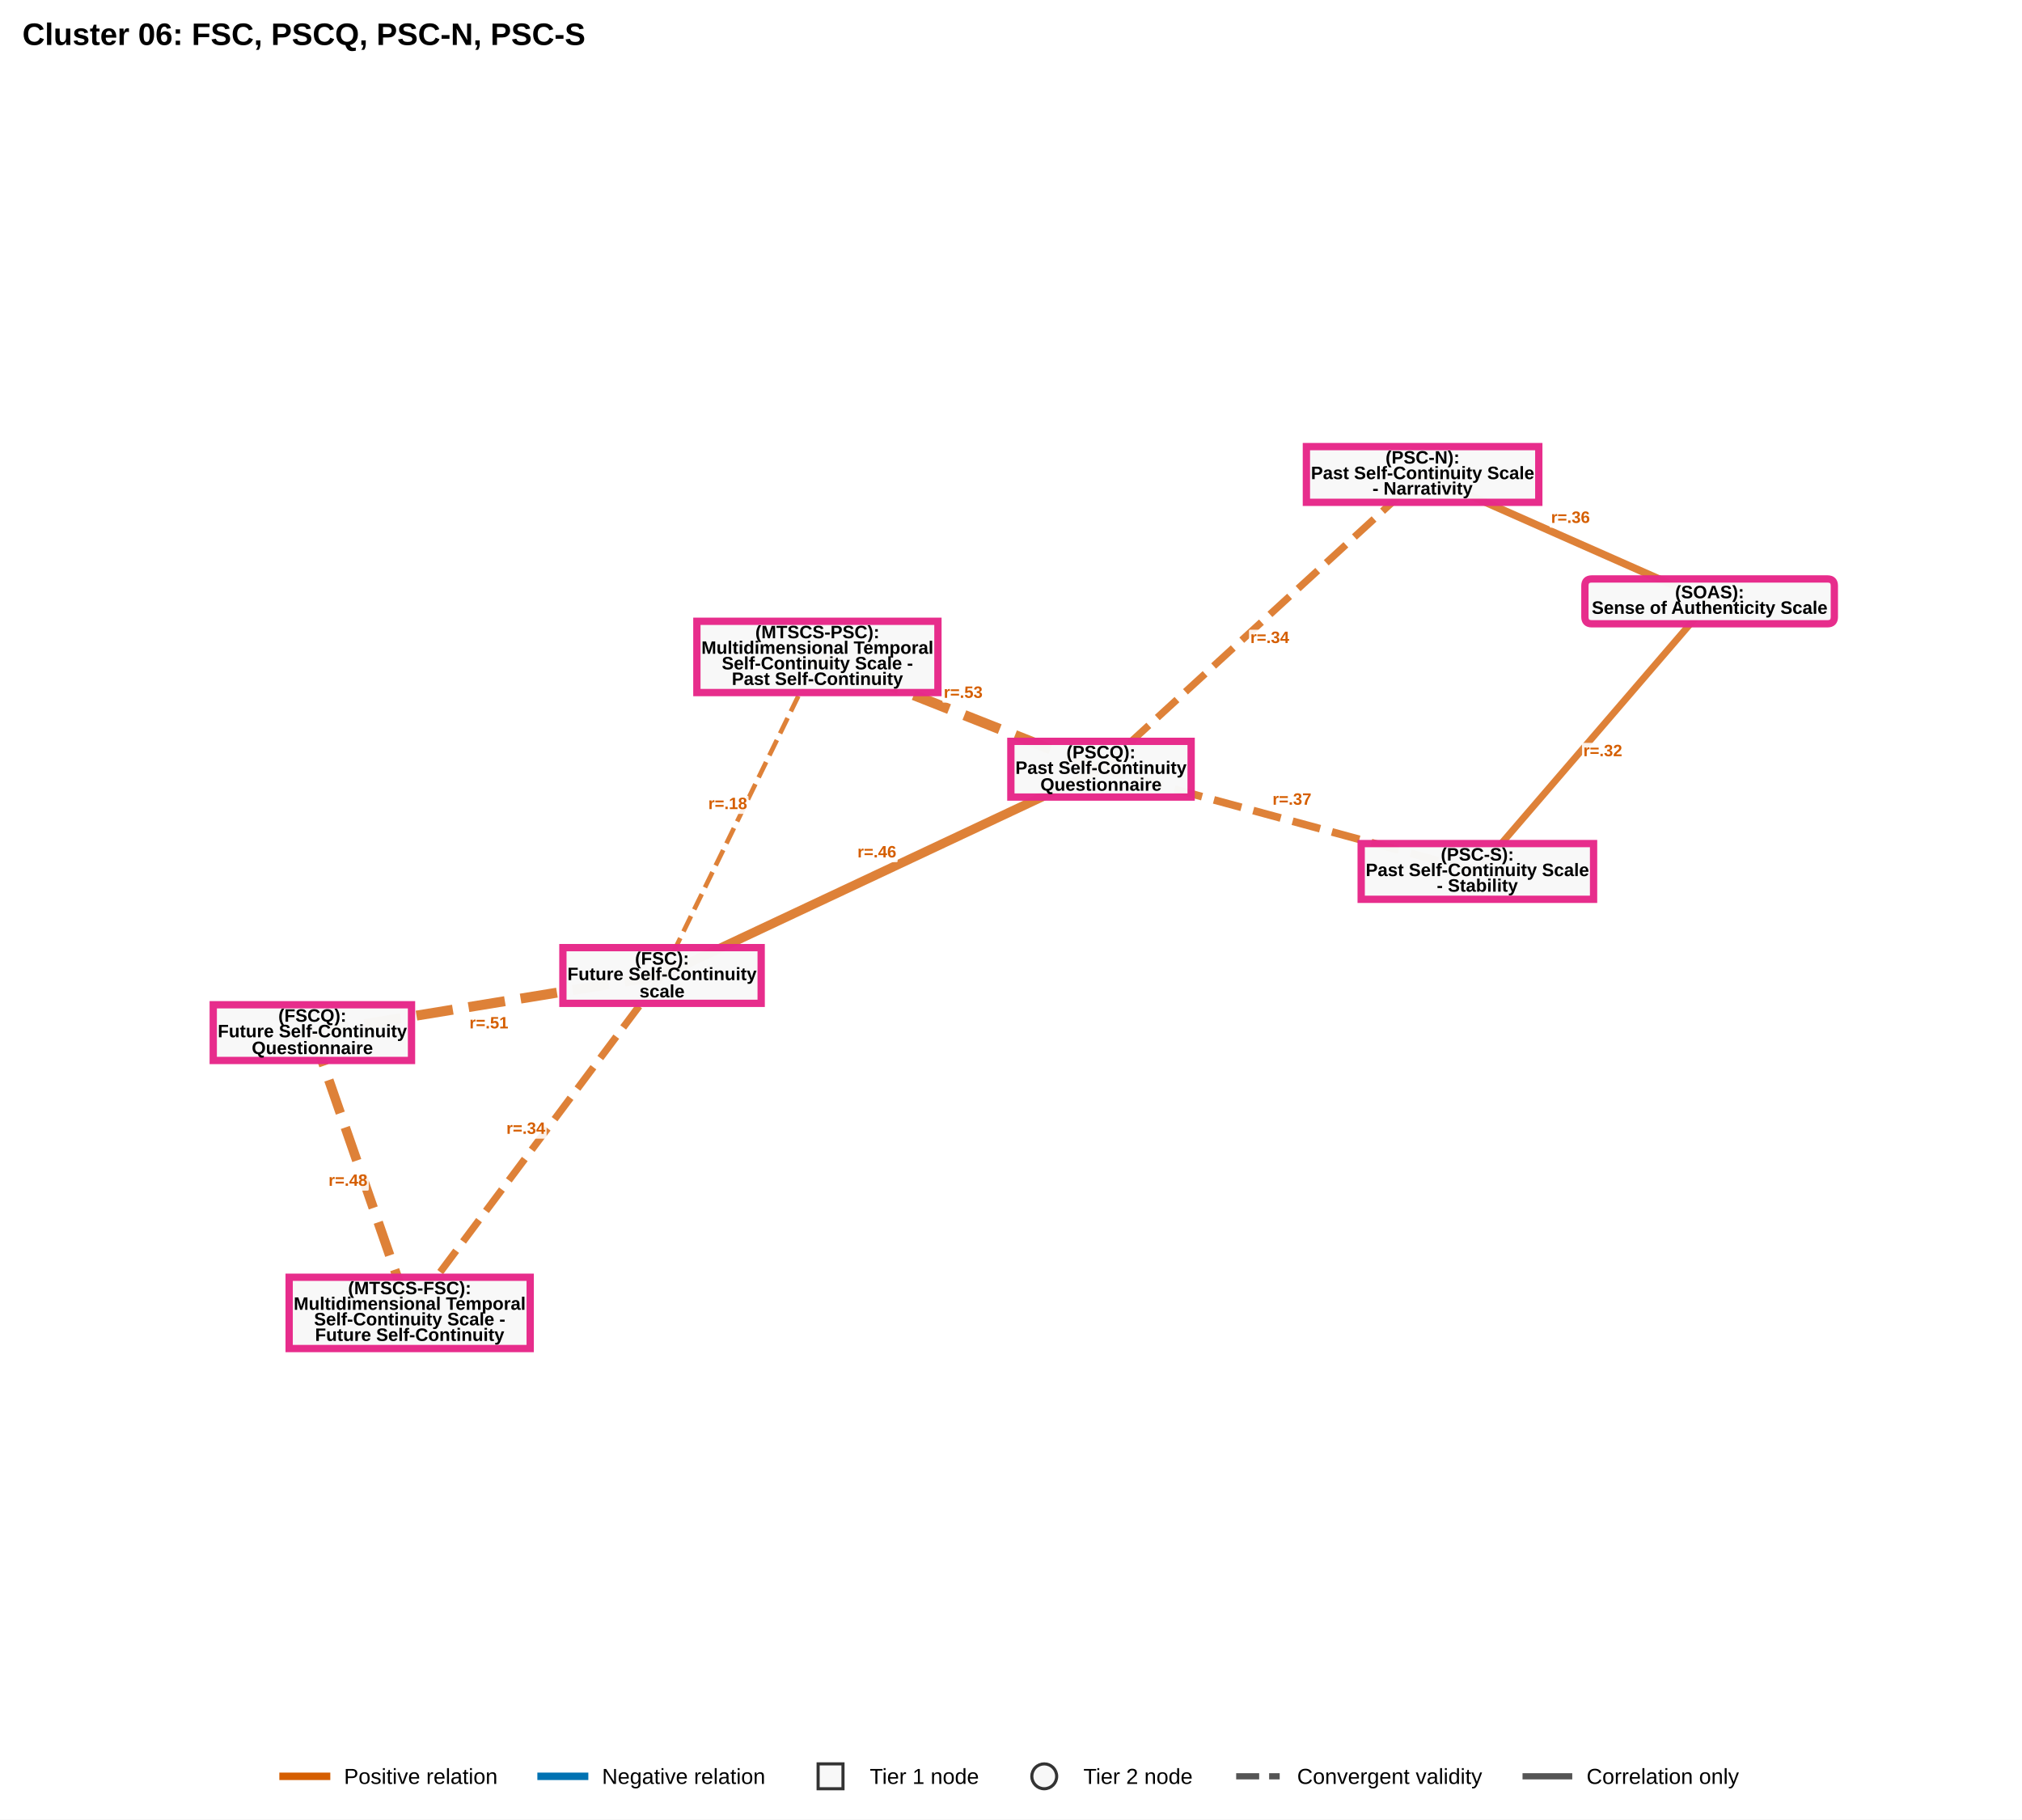
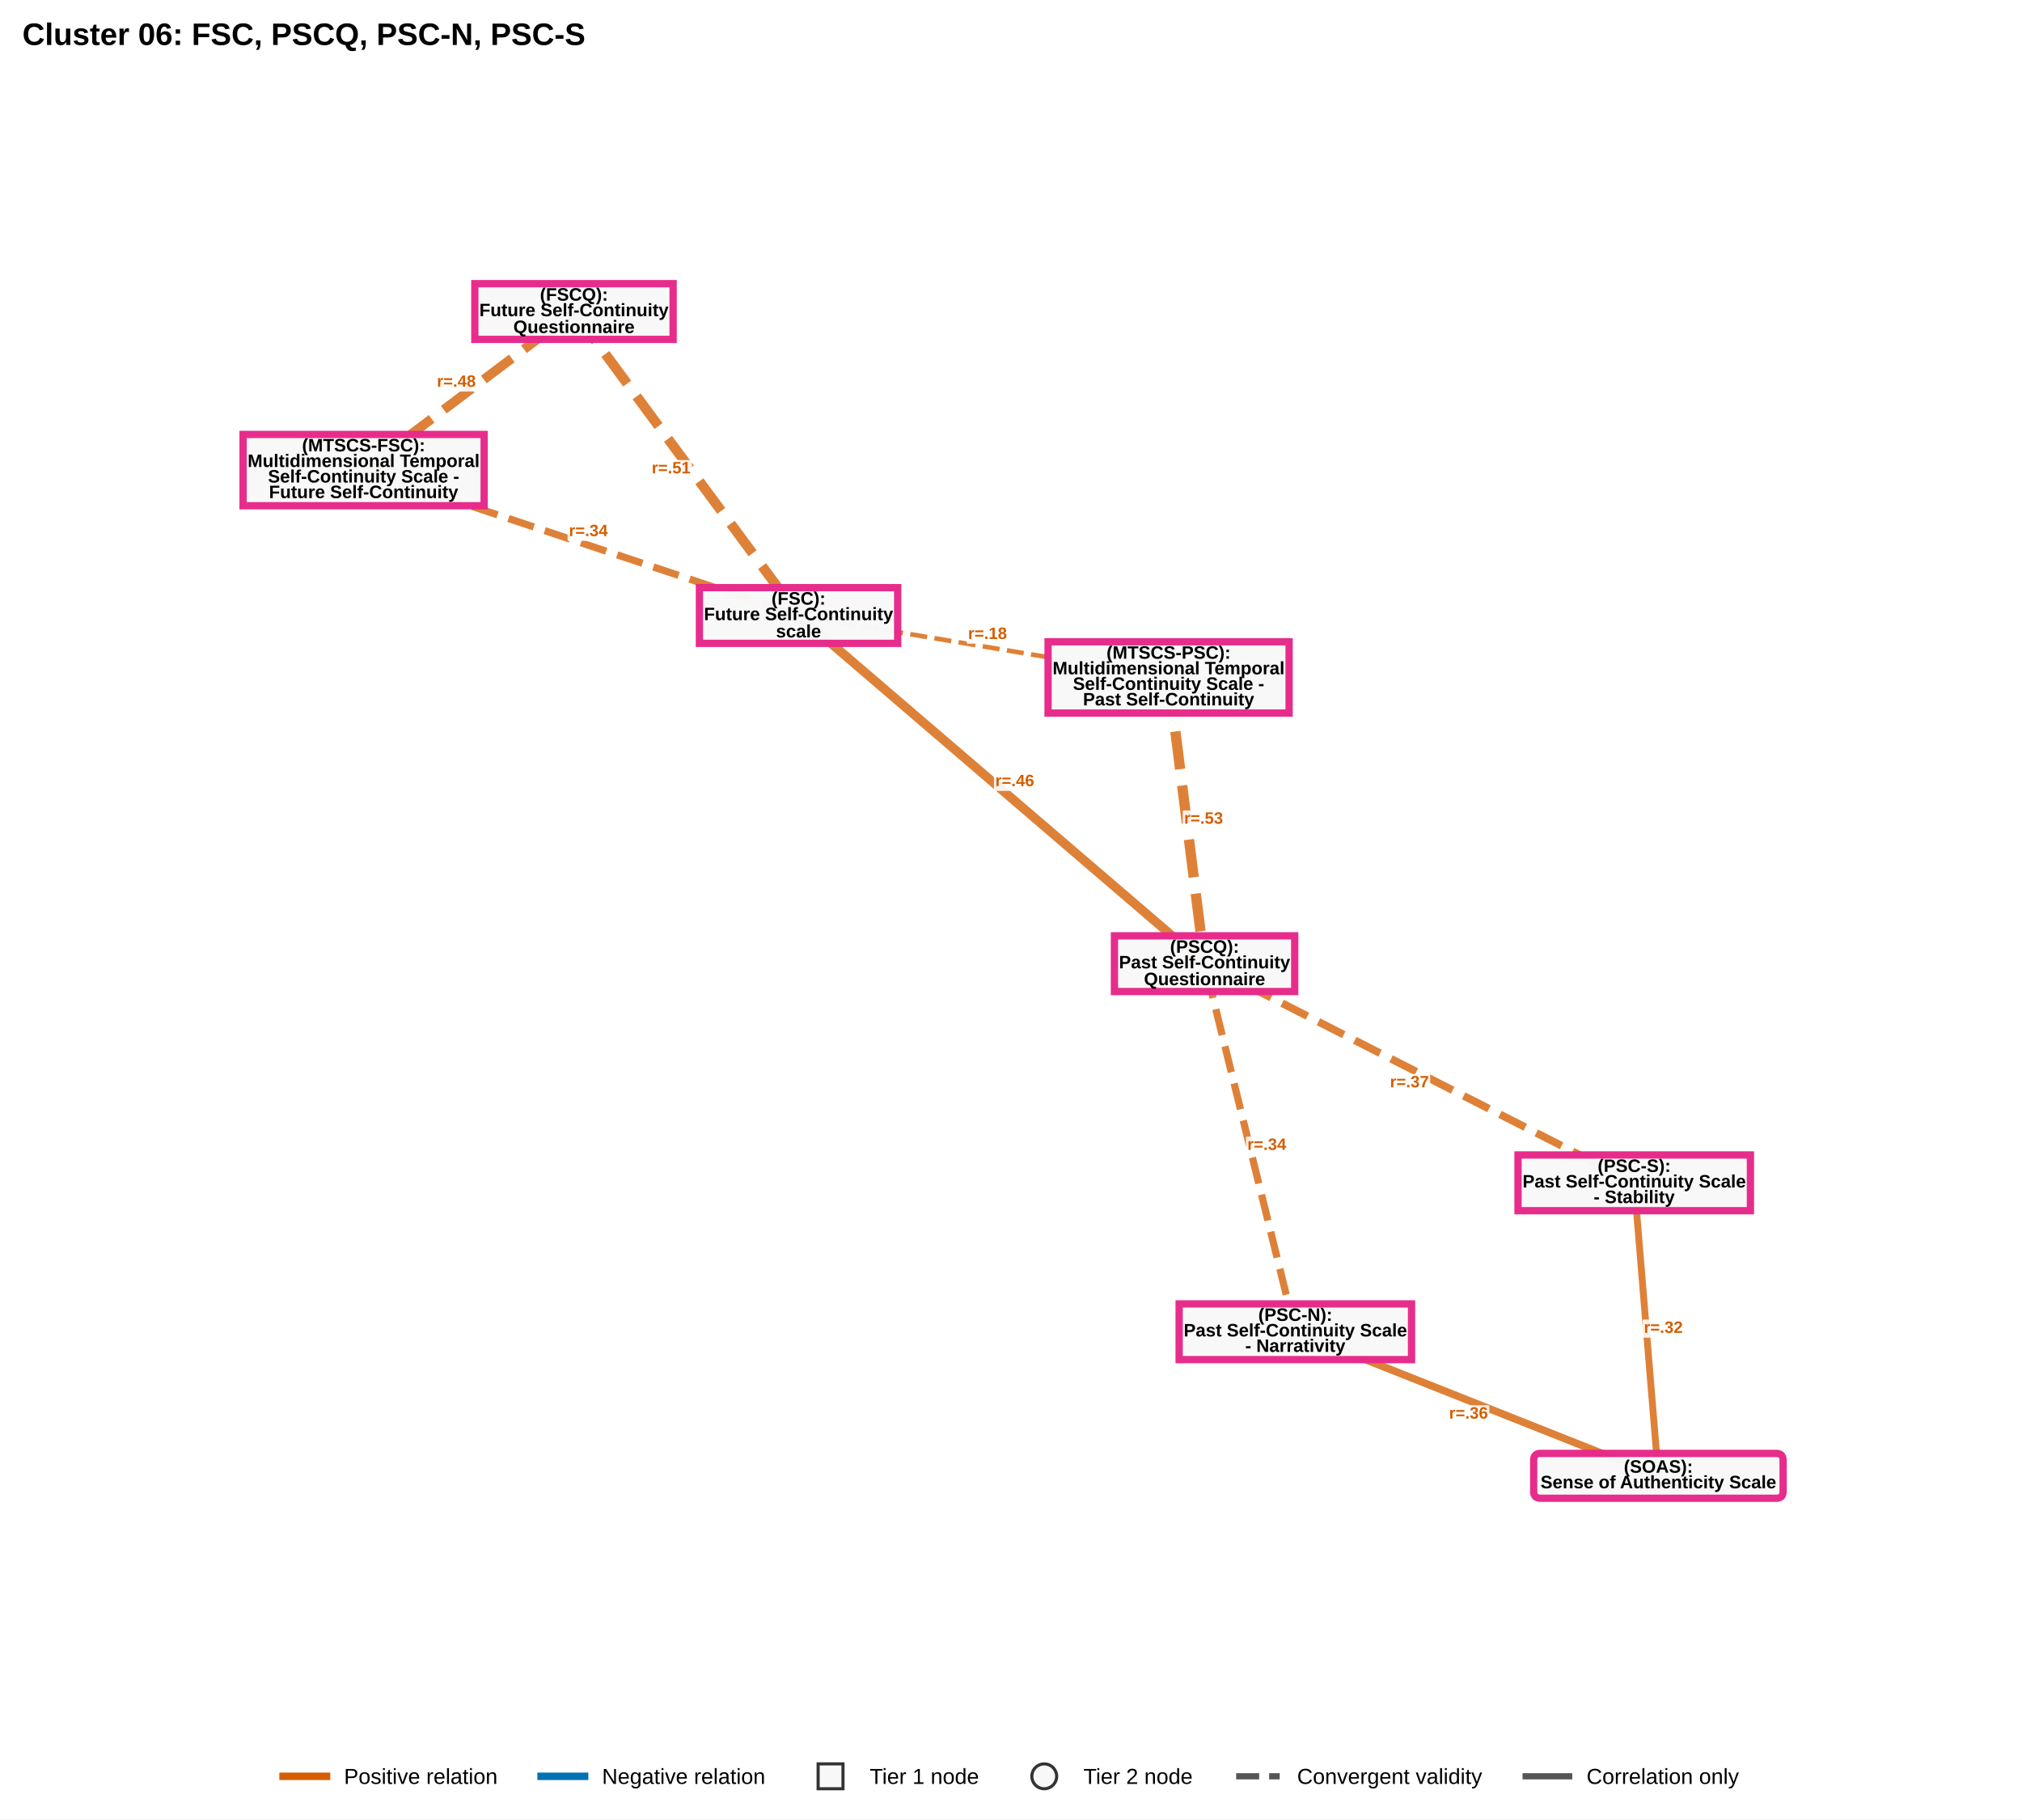
<svg xmlns="http://www.w3.org/2000/svg" xmlns:xlink="http://www.w3.org/1999/xlink" width="650.52pt" height="585.337pt" viewBox="0 0 650.52 585.337" version="1.1">
  <defs>
    <style type="text/css">*{stroke-linejoin: round; stroke-linecap: butt}</style>
  </defs>
  <g id="figure_1">
    <g id="patch_1">
      <path d="M 0 585.337  L 650.52 585.337  L 650.52 0  L 0 0  z " style="fill: #ffffff" />
    </g>
    <g id="axes_1">
      <g id="LineCollection_1">
-         <path d="M 475.303 280.33  L 354.214 247.443  " clip-path="url(#p658a7c4bfe)" style="fill: none; stroke-dasharray: 9.154,3.958; stroke-dashoffset: 0; stroke: #d55e00; stroke-opacity: 0.78; stroke-width: 2.474" />
-         <path d="M 100.498 332.179  L 212.99 313.801  " clip-path="url(#p658a7c4bfe)" style="fill: none; stroke-dasharray: 11.847,5.123; stroke-dashoffset: 0; stroke: #d55e00; stroke-opacity: 0.78; stroke-width: 3.202" />
-         <path d="M 100.498 332.179  L 131.801 422.34  " clip-path="url(#p658a7c4bfe)" style="fill: none; stroke-dasharray: 11.27,4.874; stroke-dashoffset: 0; stroke: #d55e00; stroke-opacity: 0.78; stroke-width: 3.046" />
-         <path d="M 354.214 247.443  L 262.975 211.325  " clip-path="url(#p658a7c4bfe)" style="fill: none; stroke-dasharray: 12.232,5.29; stroke-dashoffset: 0; stroke: #d55e00; stroke-opacity: 0.78; stroke-width: 3.306" />
-         <path d="M 354.214 247.443  L 457.678 152.627  " clip-path="url(#p658a7c4bfe)" style="fill: none; stroke-dasharray: 8.577,3.709; stroke-dashoffset: 0; stroke: #d55e00; stroke-opacity: 0.78; stroke-width: 2.318" />
-         <path d="M 212.99 313.801  L 131.801 422.34  " clip-path="url(#p658a7c4bfe)" style="fill: none; stroke-dasharray: 8.577,3.709; stroke-dashoffset: 0; stroke: #d55e00; stroke-opacity: 0.78; stroke-width: 2.318" />
-         <path d="M 212.99 313.801  L 262.975 211.325  " clip-path="url(#p658a7c4bfe)" style="fill: none; stroke-dasharray: 5.498,2.378; stroke-dashoffset: 0; stroke: #d55e00; stroke-opacity: 0.78; stroke-width: 1.486" />
+         <path d="M 116.981 151.218  L 256.91 197.998  " clip-path="url(#p31d44ec772)" style="fill: none; stroke-dasharray: 8.577,3.709; stroke-dashoffset: 0; stroke: #d55e00; stroke-opacity: 0.78; stroke-width: 2.318" />
+         <path d="M 116.981 151.218  L 184.659 100.215  " clip-path="url(#p31d44ec772)" style="fill: none; stroke-dasharray: 11.27,4.874; stroke-dashoffset: 0; stroke: #d55e00; stroke-opacity: 0.78; stroke-width: 3.046" />
+         <path d="M 416.742 428.409  L 387.539 310.004  " clip-path="url(#p31d44ec772)" style="fill: none; stroke-dasharray: 8.577,3.709; stroke-dashoffset: 0; stroke: #d55e00; stroke-opacity: 0.78; stroke-width: 2.318" />
+         <path d="M 525.762 380.501  L 387.539 310.004  " clip-path="url(#p31d44ec772)" style="fill: none; stroke-dasharray: 9.154,3.958; stroke-dashoffset: 0; stroke: #d55e00; stroke-opacity: 0.78; stroke-width: 2.474" />
+         <path d="M 184.659 100.215  L 256.91 197.998  " clip-path="url(#p31d44ec772)" style="fill: none; stroke-dasharray: 11.847,5.123; stroke-dashoffset: 0; stroke: #d55e00; stroke-opacity: 0.78; stroke-width: 3.202" />
+         <path d="M 375.957 217.914  L 256.91 197.998  " clip-path="url(#p31d44ec772)" style="fill: none; stroke-dasharray: 5.498,2.378; stroke-dashoffset: 0; stroke: #d55e00; stroke-opacity: 0.78; stroke-width: 1.486" />
+         <path d="M 375.957 217.914  L 387.539 310.004  " clip-path="url(#p31d44ec772)" style="fill: none; stroke-dasharray: 12.232,5.29; stroke-dashoffset: 0; stroke: #d55e00; stroke-opacity: 0.78; stroke-width: 3.306" />
      </g>
      <g id="LineCollection_2">
-         <path d="M 475.303 280.33  L 550.022 193.452  " clip-path="url(#p658a7c4bfe)" style="fill: none; stroke: #d55e00; stroke-opacity: 0.78; stroke-width: 2.214" />
-         <path d="M 354.214 247.443  L 212.99 313.801  " clip-path="url(#p658a7c4bfe)" style="fill: none; stroke: #d55e00; stroke-opacity: 0.78; stroke-width: 2.942" />
-         <path d="M 550.022 193.452  L 457.678 152.627  " clip-path="url(#p658a7c4bfe)" style="fill: none; stroke: #d55e00; stroke-opacity: 0.78; stroke-width: 2.422" />
+         <path d="M 416.742 428.409  L 533.539 474.752  " clip-path="url(#p31d44ec772)" style="fill: none; stroke: #d55e00; stroke-opacity: 0.78; stroke-width: 2.422" />
+         <path d="M 525.762 380.501  L 533.539 474.752  " clip-path="url(#p31d44ec772)" style="fill: none; stroke: #d55e00; stroke-opacity: 0.78; stroke-width: 2.214" />
+         <path d="M 256.91 197.998  L 387.539 310.004  " clip-path="url(#p31d44ec772)" style="fill: none; stroke: #d55e00; stroke-opacity: 0.78; stroke-width: 2.942" />
      </g>
      <g id="text_1">
        <text style="font-weight: 700; font-size: 10px; font-family: 'Arial', 'Helvetica', 'DejaVu Sans', sans-serif; text-anchor: start" x="7.2" y="14.48" transform="rotate(-0 7.2 14.48027)">Cluster 06: FSC, PSCQ, PSC-N, PSC-S</text>
      </g>
      <g id="legend_1">
        <g id="line2d_1">
          <path d="M 91.069 571.414  L 98.069 571.414  L 105.069 571.414  " style="fill: none; stroke: #d55e00; stroke-width: 2.4; stroke-linecap: square" />
        </g>
        <g id="text_2">
          <text style="font-size: 7px; font-family: 'Arial', 'Helvetica', 'DejaVu Sans', sans-serif; text-anchor: start" x="110.669" y="573.864" transform="rotate(-0 110.669 573.8637)">Positive relation</text>
        </g>
        <g id="line2d_2">
          <path d="M 174.08 571.414  L 181.08 571.414  L 188.08 571.414  " style="fill: none; stroke: #0072b2; stroke-width: 2.4; stroke-linecap: square" />
        </g>
        <g id="text_3">
          <text style="font-size: 7px; font-family: 'Arial', 'Helvetica', 'DejaVu Sans', sans-serif; text-anchor: start" x="193.68" y="573.864" transform="rotate(-0 193.6802 573.8637)">Negative relation</text>
        </g>
        <g id="line2d_3">
          <path d="M 260.208 571.414  L 267.208 571.414  L 274.208 571.414  " style="fill: none" />
          <defs>
-             <path id="mbe93f4e9c7" d="M -4 4  L 4 4  L 4 -4  L -4 -4  z " style="stroke: #333333; stroke-linejoin: miter" />
+             <path id="m00cafaa827" d="M -4 4  L 4 4  L 4 -4  L -4 -4  z " style="stroke: #333333; stroke-linejoin: miter" />
          </defs>
          <g>
-             <use xlink:href="#mbe93f4e9c7" x="267.208" y="571.414" style="fill: #f8f8f8; stroke: #333333; stroke-linejoin: miter" />
+             <use xlink:href="#m00cafaa827" x="267.208" y="571.414" style="fill: #f8f8f8; stroke: #333333; stroke-linejoin: miter" />
          </g>
        </g>
        <g id="text_4">
          <text style="font-size: 7px; font-family: 'Arial', 'Helvetica', 'DejaVu Sans', sans-serif; text-anchor: start" x="279.808" y="573.864" transform="rotate(-0 279.8076 573.8637)">Tier 1 node</text>
        </g>
        <g id="line2d_4">
          <path d="M 328.955 571.414  L 335.955 571.414  L 342.955 571.414  " style="fill: none" />
          <defs>
-             <path id="m9ab3cd870f" d="M 0 4  C 1.061 4 2.078 3.579 2.828 2.828  C 3.579 2.078 4 1.061 4 0  C 4 -1.061 3.579 -2.078 2.828 -2.828  C 2.078 -3.579 1.061 -4 0 -4  C -1.061 -4 -2.078 -3.579 -2.828 -2.828  C -3.579 -2.078 -4 -1.061 -4 0  C -4 1.061 -3.579 2.078 -2.828 2.828  C -2.078 3.579 -1.061 4 0 4  z " style="stroke: #333333" />
+             <path id="md7981c40c2" d="M 0 4  C 1.061 4 2.078 3.579 2.828 2.828  C 3.579 2.078 4 1.061 4 0  C 4 -1.061 3.579 -2.078 2.828 -2.828  C 2.078 -3.579 1.061 -4 0 -4  C -1.061 -4 -2.078 -3.579 -2.828 -2.828  C -3.579 -2.078 -4 -1.061 -4 0  C -4 1.061 -3.579 2.078 -2.828 2.828  C -2.078 3.579 -1.061 4 0 4  z " style="stroke: #333333" />
          </defs>
          <g>
-             <use xlink:href="#m9ab3cd870f" x="335.955" y="571.414" style="fill: #f8f8f8; stroke: #333333" />
+             <use xlink:href="#md7981c40c2" x="335.955" y="571.414" style="fill: #f8f8f8; stroke: #333333" />
          </g>
        </g>
        <g id="text_5">
          <text style="font-size: 7px; font-family: 'Arial', 'Helvetica', 'DejaVu Sans', sans-serif; text-anchor: start" x="348.555" y="573.864" transform="rotate(-0 348.5552 573.8637)">Tier 2 node</text>
        </g>
        <g id="line2d_5">
          <path d="M 397.703 571.414  L 404.703 571.414  L 411.703 571.414  " style="fill: none; stroke-dasharray: 7.4,3.2; stroke-dashoffset: 0; stroke: #555555; stroke-width: 2" />
        </g>
        <g id="text_6">
          <text style="font-size: 7px; font-family: 'Arial', 'Helvetica', 'DejaVu Sans', sans-serif; text-anchor: start" x="417.303" y="573.864" transform="rotate(-0 417.3029 573.8637)">Convergent validity</text>
        </g>
        <g id="line2d_6">
          <path d="M 490.83 571.414  L 497.83 571.414  L 504.83 571.414  " style="fill: none; stroke: #555555; stroke-width: 2; stroke-linecap: square" />
        </g>
        <g id="text_7">
          <text style="font-size: 7px; font-family: 'Arial', 'Helvetica', 'DejaVu Sans', sans-serif; text-anchor: start" x="510.43" y="573.864" transform="rotate(-0 510.4302 573.8637)">Correlation only</text>
        </g>
      </g>
      <g id="text_8">
        <g id="patch_2">
-           <path d="M 437.919 289.292  L 512.686 289.292  L 512.686 271.369  L 437.919 271.369  z " style="fill: #f8f8f8; opacity: 0.98; stroke: #e7298a; stroke-width: 2.35; stroke-linejoin: miter" />
-         </g>
-         <text style="font-weight: 700; font-size: 5.8px; font-family: 'Arial', 'Helvetica', 'DejaVu Sans', sans-serif" transform="translate(463.5427 276.8233)">(PSC-S):</text>
-         <text style="font-weight: 700; font-size: 5.8px; font-family: 'Arial', 'Helvetica', 'DejaVu Sans', sans-serif" transform="translate(439.3694 281.831)">Past Self-Continuity Scale</text>
-         <text style="font-weight: 700; font-size: 5.8px; font-family: 'Arial', 'Helvetica', 'DejaVu Sans', sans-serif" transform="translate(462.2522 286.8387)">- Stability</text>
+           <path d="M 78.206 162.684  L 155.757 162.684  L 155.757 139.753  L 78.206 139.753  z " style="fill: #f8f8f8; opacity: 0.98; stroke: #e7298a; stroke-width: 2.35; stroke-linejoin: miter" />
+         </g>
+         <text style="font-weight: 700; font-size: 5.8px; font-family: 'Arial', 'Helvetica', 'DejaVu Sans', sans-serif" transform="translate(97.16888 145.2077)">(MTSCS-FSC):</text>
+         <text style="font-weight: 700; font-size: 5.8px; font-family: 'Arial', 'Helvetica', 'DejaVu Sans', sans-serif" transform="translate(79.65605 150.2181)">Multidimensional Temporal</text>
+         <text style="font-weight: 700; font-size: 5.8px; font-family: 'Arial', 'Helvetica', 'DejaVu Sans', sans-serif" transform="translate(86.20779 155.2231)">Self-Continuity Scale -</text>
+         <text style="font-weight: 700; font-size: 5.8px; font-family: 'Arial', 'Helvetica', 'DejaVu Sans', sans-serif" transform="translate(86.5363 160.2308)">Future Self-Continuity</text>
      </g>
      <g id="text_9">
        <g id="patch_3">
-           <path d="M 68.603 341.14  L 132.393 341.14  L 132.393 323.217  L 68.603 323.217  z " style="fill: #f8f8f8; opacity: 0.98; stroke: #e7298a; stroke-width: 2.35; stroke-linejoin: miter" />
-         </g>
-         <text style="font-weight: 700; font-size: 5.8px; font-family: 'Arial', 'Helvetica', 'DejaVu Sans', sans-serif" transform="translate(89.54512 328.6718)">(FSCQ):</text>
-         <text style="font-weight: 700; font-size: 5.8px; font-family: 'Arial', 'Helvetica', 'DejaVu Sans', sans-serif" transform="translate(70.05258 333.6795)">Future Self-Continuity</text>
-         <text style="font-weight: 700; font-size: 5.8px; font-family: 'Arial', 'Helvetica', 'DejaVu Sans', sans-serif" transform="translate(81.00054 339.0896)">Questionnaire</text>
+           <path d="M 379.359 437.37  L 454.125 437.37  L 454.125 419.447  L 379.359 419.447  z " style="fill: #f8f8f8; opacity: 0.98; stroke: #e7298a; stroke-width: 2.35; stroke-linejoin: miter" />
+         </g>
+         <text style="font-weight: 700; font-size: 5.8px; font-family: 'Arial', 'Helvetica', 'DejaVu Sans', sans-serif" transform="translate(404.822 424.902)">(PSC-N):</text>
+         <text style="font-weight: 700; font-size: 5.8px; font-family: 'Arial', 'Helvetica', 'DejaVu Sans', sans-serif" transform="translate(380.8087 429.9097)">Past Self-Continuity Scale</text>
+         <text style="font-weight: 700; font-size: 5.8px; font-family: 'Arial', 'Helvetica', 'DejaVu Sans', sans-serif" transform="translate(400.6256 434.882)">- Narrativity</text>
      </g>
      <g id="text_10">
        <g id="patch_4">
-           <path d="M 325.214 256.405  L 383.213 256.405  L 383.213 238.482  L 325.214 238.482  z " style="fill: #f8f8f8; opacity: 0.98; stroke: #e7298a; stroke-width: 2.35; stroke-linejoin: miter" />
-         </g>
-         <text style="font-weight: 700; font-size: 5.8px; font-family: 'Arial', 'Helvetica', 'DejaVu Sans', sans-serif" transform="translate(343.0982 243.9361)">(PSCQ):</text>
-         <text style="font-weight: 700; font-size: 5.8px; font-family: 'Arial', 'Helvetica', 'DejaVu Sans', sans-serif" transform="translate(326.6642 248.9438)">Past Self-Continuity</text>
-         <text style="font-weight: 700; font-size: 5.8px; font-family: 'Arial', 'Helvetica', 'DejaVu Sans', sans-serif" transform="translate(334.7167 254.3539)">Questionnaire</text>
+           <path d="M 488.379 389.463  L 563.146 389.463  L 563.146 371.54  L 488.379 371.54  z " style="fill: #f8f8f8; opacity: 0.98; stroke: #e7298a; stroke-width: 2.35; stroke-linejoin: miter" />
+         </g>
+         <text style="font-weight: 700; font-size: 5.8px; font-family: 'Arial', 'Helvetica', 'DejaVu Sans', sans-serif" transform="translate(514.0023 376.9942)">(PSC-S):</text>
+         <text style="font-weight: 700; font-size: 5.8px; font-family: 'Arial', 'Helvetica', 'DejaVu Sans', sans-serif" transform="translate(489.829 382.0019)">Past Self-Continuity Scale</text>
+         <text style="font-weight: 700; font-size: 5.8px; font-family: 'Arial', 'Helvetica', 'DejaVu Sans', sans-serif" transform="translate(512.7118 387.0096)">- Stability</text>
      </g>
      <g id="text_11">
        <g id="patch_5">
-           <path d="M 181.095 322.762  L 244.885 322.762  L 244.885 304.839  L 181.095 304.839  z " style="fill: #f8f8f8; opacity: 0.98; stroke: #e7298a; stroke-width: 2.35; stroke-linejoin: miter" />
-         </g>
-         <text style="font-weight: 700; font-size: 5.8px; font-family: 'Arial', 'Helvetica', 'DejaVu Sans', sans-serif" transform="translate(204.2936 310.294)">(FSC):</text>
-         <text style="font-weight: 700; font-size: 5.8px; font-family: 'Arial', 'Helvetica', 'DejaVu Sans', sans-serif" transform="translate(182.5454 315.3017)">Future Self-Continuity</text>
-         <text style="font-weight: 700; font-size: 5.8px; font-family: 'Arial', 'Helvetica', 'DejaVu Sans', sans-serif" transform="translate(205.7341 320.8504)">scale</text>
+           <path d="M 152.764 109.176  L 216.554 109.176  L 216.554 91.253  L 152.764 91.253  z " style="fill: #f8f8f8; opacity: 0.98; stroke: #e7298a; stroke-width: 2.35; stroke-linejoin: miter" />
+         </g>
+         <text style="font-weight: 700; font-size: 5.8px; font-family: 'Arial', 'Helvetica', 'DejaVu Sans', sans-serif" transform="translate(173.7062 96.70758)">(FSCQ):</text>
+         <text style="font-weight: 700; font-size: 5.8px; font-family: 'Arial', 'Helvetica', 'DejaVu Sans', sans-serif" transform="translate(154.2136 101.7153)">Future Self-Continuity</text>
+         <text style="font-weight: 700; font-size: 5.8px; font-family: 'Arial', 'Helvetica', 'DejaVu Sans', sans-serif" transform="translate(165.1616 107.1254)">Questionnaire</text>
      </g>
      <g id="text_12">
        <g id="patch_6">
-           <path d="M 512.1 200.664  L 587.945 200.664  Q 590.149 200.664 590.149 198.46  L 590.149 188.445  Q 590.149 186.241 587.945 186.241  L 512.1 186.241  Q 509.896 186.241 509.896 188.445  L 509.896 198.46  Q 509.896 200.664 512.1 200.664  z " style="fill: #f8f8f8; opacity: 0.98; stroke: #e7298a; stroke-width: 2.35; stroke-linejoin: miter" />
-         </g>
-         <text style="font-weight: 700; font-size: 5.8px; font-family: 'Arial', 'Helvetica', 'DejaVu Sans', sans-serif" transform="translate(538.9068 192.4494)">(SOAS):</text>
-         <text style="font-weight: 700; font-size: 5.8px; font-family: 'Arial', 'Helvetica', 'DejaVu Sans', sans-serif" transform="translate(512.0999 197.4571)">Sense of Authenticity Scale</text>
+           <path d="M 337.182 229.38  L 414.733 229.38  L 414.733 206.449  L 337.182 206.449  z " style="fill: #f8f8f8; opacity: 0.98; stroke: #e7298a; stroke-width: 2.35; stroke-linejoin: miter" />
+         </g>
+         <text style="font-weight: 700; font-size: 5.8px; font-family: 'Arial', 'Helvetica', 'DejaVu Sans', sans-serif" transform="translate(355.9817 211.9033)">(MTSCS-PSC):</text>
+         <text style="font-weight: 700; font-size: 5.8px; font-family: 'Arial', 'Helvetica', 'DejaVu Sans', sans-serif" transform="translate(338.632 216.9137)">Multidimensional Temporal</text>
+         <text style="font-weight: 700; font-size: 5.8px; font-family: 'Arial', 'Helvetica', 'DejaVu Sans', sans-serif" transform="translate(345.1837 221.9187)">Self-Continuity Scale -</text>
+         <text style="font-weight: 700; font-size: 5.8px; font-family: 'Arial', 'Helvetica', 'DejaVu Sans', sans-serif" transform="translate(348.4077 226.9264)">Past Self-Continuity</text>
      </g>
      <g id="text_13">
        <g id="patch_7">
-           <path d="M 420.295 161.589  L 495.062 161.589  L 495.062 143.666  L 420.295 143.666  z " style="fill: #f8f8f8; opacity: 0.98; stroke: #e7298a; stroke-width: 2.35; stroke-linejoin: miter" />
-         </g>
-         <text style="font-weight: 700; font-size: 5.8px; font-family: 'Arial', 'Helvetica', 'DejaVu Sans', sans-serif" transform="translate(445.7584 149.1202)">(PSC-N):</text>
-         <text style="font-weight: 700; font-size: 5.8px; font-family: 'Arial', 'Helvetica', 'DejaVu Sans', sans-serif" transform="translate(421.745 154.128)">Past Self-Continuity Scale</text>
-         <text style="font-weight: 700; font-size: 5.8px; font-family: 'Arial', 'Helvetica', 'DejaVu Sans', sans-serif" transform="translate(441.562 159.1003)">- Narrativity</text>
+           <path d="M 225.015 206.96  L 288.805 206.96  L 288.805 189.037  L 225.015 189.037  z " style="fill: #f8f8f8; opacity: 0.98; stroke: #e7298a; stroke-width: 2.35; stroke-linejoin: miter" />
+         </g>
+         <text style="font-weight: 700; font-size: 5.8px; font-family: 'Arial', 'Helvetica', 'DejaVu Sans', sans-serif" transform="translate(248.213 194.4912)">(FSC):</text>
+         <text style="font-weight: 700; font-size: 5.8px; font-family: 'Arial', 'Helvetica', 'DejaVu Sans', sans-serif" transform="translate(226.4648 199.4989)">Future Self-Continuity</text>
+         <text style="font-weight: 700; font-size: 5.8px; font-family: 'Arial', 'Helvetica', 'DejaVu Sans', sans-serif" transform="translate(249.6534 205.0477)">scale</text>
      </g>
      <g id="text_14">
        <g id="patch_8">
-           <path d="M 224.2 222.79  L 301.751 222.79  L 301.751 199.859  L 224.2 199.859  z " style="fill: #f8f8f8; opacity: 0.98; stroke: #e7298a; stroke-width: 2.35; stroke-linejoin: miter" />
-         </g>
-         <text style="font-weight: 700; font-size: 5.8px; font-family: 'Arial', 'Helvetica', 'DejaVu Sans', sans-serif" transform="translate(242.9998 205.3141)">(MTSCS-PSC):</text>
-         <text style="font-weight: 700; font-size: 5.8px; font-family: 'Arial', 'Helvetica', 'DejaVu Sans', sans-serif" transform="translate(225.6501 210.3245)">Multidimensional Temporal</text>
-         <text style="font-weight: 700; font-size: 5.8px; font-family: 'Arial', 'Helvetica', 'DejaVu Sans', sans-serif" transform="translate(232.2019 215.3295)">Self-Continuity Scale -</text>
-         <text style="font-weight: 700; font-size: 5.8px; font-family: 'Arial', 'Helvetica', 'DejaVu Sans', sans-serif" transform="translate(235.4259 220.3372)">Past Self-Continuity</text>
+           <path d="M 495.616 481.964  L 571.461 481.964  Q 573.665 481.964 573.665 479.76  L 573.665 469.745  Q 573.665 467.541 571.461 467.541  L 495.616 467.541  Q 493.412 467.541 493.412 469.745  L 493.412 479.76  Q 493.412 481.964 495.616 481.964  z " style="fill: #f8f8f8; opacity: 0.98; stroke: #e7298a; stroke-width: 2.35; stroke-linejoin: miter" />
+         </g>
+         <text style="font-weight: 700; font-size: 5.8px; font-family: 'Arial', 'Helvetica', 'DejaVu Sans', sans-serif" transform="translate(522.4231 473.7493)">(SOAS):</text>
+         <text style="font-weight: 700; font-size: 5.8px; font-family: 'Arial', 'Helvetica', 'DejaVu Sans', sans-serif" transform="translate(495.6162 478.757)">Sense of Authenticity Scale</text>
      </g>
      <g id="text_15">
        <g id="patch_9">
-           <path d="M 93.026 433.805  L 170.576 433.805  L 170.576 410.874  L 93.026 410.874  z " style="fill: #f8f8f8; opacity: 0.98; stroke: #e7298a; stroke-width: 2.35; stroke-linejoin: miter" />
-         </g>
-         <text style="font-weight: 700; font-size: 5.8px; font-family: 'Arial', 'Helvetica', 'DejaVu Sans', sans-serif" transform="translate(111.9884 416.3289)">(MTSCS-FSC):</text>
-         <text style="font-weight: 700; font-size: 5.8px; font-family: 'Arial', 'Helvetica', 'DejaVu Sans', sans-serif" transform="translate(94.47557 421.3394)">Multidimensional Temporal</text>
-         <text style="font-weight: 700; font-size: 5.8px; font-family: 'Arial', 'Helvetica', 'DejaVu Sans', sans-serif" transform="translate(101.0273 426.3444)">Self-Continuity Scale -</text>
-         <text style="font-weight: 700; font-size: 5.8px; font-family: 'Arial', 'Helvetica', 'DejaVu Sans', sans-serif" transform="translate(101.3558 431.3521)">Future Self-Continuity</text>
+           <path d="M 358.539 318.966  L 416.538 318.966  L 416.538 301.043  L 358.539 301.043  z " style="fill: #f8f8f8; opacity: 0.98; stroke: #e7298a; stroke-width: 2.35; stroke-linejoin: miter" />
+         </g>
+         <text style="font-weight: 700; font-size: 5.8px; font-family: 'Arial', 'Helvetica', 'DejaVu Sans', sans-serif" transform="translate(376.4233 306.4974)">(PSCQ):</text>
+         <text style="font-weight: 700; font-size: 5.8px; font-family: 'Arial', 'Helvetica', 'DejaVu Sans', sans-serif" transform="translate(359.9894 311.5052)">Past Self-Continuity</text>
+         <text style="font-weight: 700; font-size: 5.8px; font-family: 'Arial', 'Helvetica', 'DejaVu Sans', sans-serif" transform="translate(368.0419 316.9152)">Questionnaire</text>
      </g>
      <g id="text_16">
        <g id="patch_10">
-           <path d="M 409.387 260.41  L 421.912 260.41  Q 422.336 260.41 422.336 259.986  L 422.336 255.012  Q 422.336 254.588 421.912 254.588  L 409.387 254.588  Q 408.963 254.588 408.963 255.012  L 408.963 259.986  Q 408.963 260.41 409.387 260.41  z " style="fill: #ffffff; opacity: 0.88" />
-         </g>
-         <text style="font-weight: 700; font-size: 5.3px; font-family: 'Arial', 'Helvetica', 'DejaVu Sans', sans-serif; text-anchor: middle; fill: #d55e00" x="415.65" y="258.871" transform="rotate(-0 415.6497 258.8709)">r=.37</text>
+           <path d="M 183.026 174.005  L 195.552 174.005  Q 195.976 174.005 195.976 173.581  L 195.976 168.607  Q 195.976 168.183 195.552 168.183  L 183.026 168.183  Q 182.602 168.183 182.602 168.607  L 182.602 173.581  Q 182.602 174.005 183.026 174.005  z " style="fill: #ffffff; opacity: 0.88" />
+         </g>
+         <text style="font-weight: 700; font-size: 5.3px; font-family: 'Arial', 'Helvetica', 'DejaVu Sans', sans-serif; text-anchor: middle; fill: #d55e00" x="189.289" y="172.465" transform="rotate(-0 189.2891 172.4652)">r=.34</text>
      </g>
      <g id="text_17">
        <g id="patch_11">
-           <path d="M 509.387 244.801  L 521.912 244.801  Q 522.336 244.801 522.336 244.377  L 522.336 239.403  Q 522.336 238.979 521.912 238.979  L 509.387 238.979  Q 508.963 238.979 508.963 239.403  L 508.963 244.377  Q 508.963 244.801 509.387 244.801  z " style="fill: #ffffff; opacity: 0.88" />
-         </g>
-         <text style="font-weight: 700; font-size: 5.3px; font-family: 'Arial', 'Helvetica', 'DejaVu Sans', sans-serif; text-anchor: middle; fill: #d55e00" x="515.649" y="243.262" transform="rotate(-0 515.6493 243.2616)">r=.32</text>
+           <path d="M 140.557 125.966  L 153.082 125.966  Q 153.506 125.966 153.506 125.542  L 153.506 120.568  Q 153.506 120.144 153.082 120.144  L 140.557 120.144  Q 140.133 120.144 140.133 120.568  L 140.133 125.542  Q 140.133 125.966 140.557 125.966  z " style="fill: #ffffff; opacity: 0.88" />
+         </g>
+         <text style="font-weight: 700; font-size: 5.3px; font-family: 'Arial', 'Helvetica', 'DejaVu Sans', sans-serif; text-anchor: middle; fill: #d55e00" x="146.82" y="124.427" transform="rotate(-0 146.8196 124.4267)">r=.48</text>
      </g>
      <g id="text_18">
        <g id="patch_12">
-           <path d="M 151.024 332.364  L 163.549 332.364  Q 163.973 332.364 163.973 331.94  L 163.973 326.966  Q 163.973 326.542 163.549 326.542  L 151.024 326.542  Q 150.6 326.542 150.6 326.966  L 150.6 331.94  Q 150.6 332.364 151.024 332.364  z " style="fill: #ffffff; opacity: 0.88" />
-         </g>
-         <text style="font-weight: 700; font-size: 5.3px; font-family: 'Arial', 'Helvetica', 'DejaVu Sans', sans-serif; text-anchor: middle; fill: #d55e00" x="157.287" y="330.825" transform="rotate(-0 157.2866 330.8246)">r=.51</text>
+           <path d="M 401.285 371.449  L 413.81 371.449  Q 414.234 371.449 414.234 371.025  L 414.234 366.051  Q 414.234 365.627 413.81 365.627  L 401.285 365.627  Q 400.861 365.627 400.861 366.051  L 400.861 371.025  Q 400.861 371.449 401.285 371.449  z " style="fill: #ffffff; opacity: 0.88" />
+         </g>
+         <text style="font-weight: 700; font-size: 5.3px; font-family: 'Arial', 'Helvetica', 'DejaVu Sans', sans-serif; text-anchor: middle; fill: #d55e00" x="407.548" y="369.91" transform="rotate(-0 407.5477 369.9096)">r=.34</text>
      </g>
      <g id="text_19">
        <g id="patch_13">
-           <path d="M 105.688 383.007  L 118.214 383.007  Q 118.638 383.007 118.638 382.583  L 118.638 377.609  Q 118.638 377.185 118.214 377.185  L 105.688 377.185  Q 105.264 377.185 105.264 377.609  L 105.264 382.583  Q 105.264 383.007 105.688 383.007  z " style="fill: #ffffff; opacity: 0.88" />
-         </g>
-         <text style="font-weight: 700; font-size: 5.3px; font-family: 'Arial', 'Helvetica', 'DejaVu Sans', sans-serif; text-anchor: middle; fill: #d55e00" x="111.951" y="381.467" transform="rotate(-0 111.9508 381.4673)">r=.48</text>
+           <path d="M 466.194 457.882  L 478.72 457.882  Q 479.144 457.882 479.144 457.458  L 479.144 452.484  Q 479.144 452.06 478.72 452.06  L 466.194 452.06  Q 465.77 452.06 465.77 452.484  L 465.77 457.458  Q 465.77 457.882 466.194 457.882  z " style="fill: #ffffff; opacity: 0.88" />
+         </g>
+         <text style="font-weight: 700; font-size: 5.3px; font-family: 'Arial', 'Helvetica', 'DejaVu Sans', sans-serif; text-anchor: middle; fill: #d55e00" x="472.457" y="456.343" transform="rotate(-0 472.457 456.3429)">r=.36</text>
      </g>
      <g id="text_20">
        <g id="patch_14">
-           <path d="M 275.85 277.366  L 288.376 277.366  Q 288.8 277.366 288.8 276.942  L 288.8 271.968  Q 288.8 271.544 288.376 271.544  L 275.85 271.544  Q 275.426 271.544 275.426 271.968  L 275.426 276.942  Q 275.426 277.366 275.85 277.366  z " style="fill: #ffffff; opacity: 0.88" />
-         </g>
-         <text style="font-weight: 700; font-size: 5.3px; font-family: 'Arial', 'Helvetica', 'DejaVu Sans', sans-serif; text-anchor: middle; fill: #d55e00" x="282.113" y="275.827" transform="rotate(-0 282.113 275.8267)">r=.46</text>
+           <path d="M 447.18 351.318  L 459.705 351.318  Q 460.129 351.318 460.129 350.894  L 460.129 345.92  Q 460.129 345.496 459.705 345.496  L 447.18 345.496  Q 446.756 345.496 446.756 345.92  L 446.756 350.894  Q 446.756 351.318 447.18 351.318  z " style="fill: #ffffff; opacity: 0.88" />
+         </g>
+         <text style="font-weight: 700; font-size: 5.3px; font-family: 'Arial', 'Helvetica', 'DejaVu Sans', sans-serif; text-anchor: middle; fill: #d55e00" x="453.442" y="349.778" transform="rotate(-0 453.4425 349.7781)">r=.37</text>
      </g>
      <g id="text_21">
        <g id="patch_15">
-           <path d="M 303.605 226.035  L 316.131 226.035  Q 316.555 226.035 316.555 225.611  L 316.555 220.637  Q 316.555 220.213 316.131 220.213  L 303.605 220.213  Q 303.181 220.213 303.181 220.637  L 303.181 225.611  Q 303.181 226.035 303.605 226.035  z " style="fill: #ffffff; opacity: 0.88" />
-         </g>
-         <text style="font-weight: 700; font-size: 5.3px; font-family: 'Arial', 'Helvetica', 'DejaVu Sans', sans-serif; text-anchor: middle; fill: #d55e00" x="309.868" y="224.495" transform="rotate(-0 309.8681 224.4954)">r=.53</text>
+           <path d="M 528.868 430.311  L 541.393 430.311  Q 541.817 430.311 541.817 429.887  L 541.817 424.913  Q 541.817 424.489 541.393 424.489  L 528.868 424.489  Q 528.444 424.489 528.444 424.913  L 528.444 429.887  Q 528.444 430.311 528.868 430.311  z " style="fill: #ffffff; opacity: 0.88" />
+         </g>
+         <text style="font-weight: 700; font-size: 5.3px; font-family: 'Arial', 'Helvetica', 'DejaVu Sans', sans-serif; text-anchor: middle; fill: #d55e00" x="535.13" y="428.772" transform="rotate(-0 535.1302 428.7717)">r=.32</text>
      </g>
      <g id="text_22">
        <g id="patch_16">
-           <path d="M 402.245 208.385  L 414.77 208.385  Q 415.194 208.385 415.194 207.961  L 415.194 202.987  Q 415.194 202.563 414.77 202.563  L 402.245 202.563  Q 401.821 202.563 401.821 202.987  L 401.821 207.961  Q 401.821 208.385 402.245 208.385  z " style="fill: #ffffff; opacity: 0.88" />
-         </g>
-         <text style="font-weight: 700; font-size: 5.3px; font-family: 'Arial', 'Helvetica', 'DejaVu Sans', sans-serif; text-anchor: middle; fill: #d55e00" x="408.507" y="206.845" transform="rotate(-0 408.5073 206.8455)">r=.34</text>
+           <path d="M 209.658 153.819  L 222.183 153.819  Q 222.607 153.819 222.607 153.395  L 222.607 148.421  Q 222.607 147.997 222.183 147.997  L 209.658 147.997  Q 209.234 147.997 209.234 148.421  L 209.234 153.395  Q 209.234 153.819 209.658 153.819  z " style="fill: #ffffff; opacity: 0.88" />
+         </g>
+         <text style="font-weight: 700; font-size: 5.3px; font-family: 'Arial', 'Helvetica', 'DejaVu Sans', sans-serif; text-anchor: middle; fill: #d55e00" x="215.921" y="152.28" transform="rotate(-0 215.9206 152.2797)">r=.51</text>
      </g>
      <g id="text_23">
        <g id="patch_17">
-           <path d="M 162.905 366.283  L 175.431 366.283  Q 175.855 366.283 175.855 365.859  L 175.855 360.885  Q 175.855 360.461 175.431 360.461  L 162.905 360.461  Q 162.481 360.461 162.481 360.885  L 162.481 365.859  Q 162.481 366.283 162.905 366.283  z " style="fill: #ffffff; opacity: 0.88" />
-         </g>
-         <text style="font-weight: 700; font-size: 5.3px; font-family: 'Arial', 'Helvetica', 'DejaVu Sans', sans-serif; text-anchor: middle; fill: #d55e00" x="169.168" y="364.744" transform="rotate(-0 169.168 364.7437)">r=.34</text>
+           <path d="M 311.433 207.085  L 323.958 207.085  Q 324.382 207.085 324.382 206.661  L 324.382 201.687  Q 324.382 201.263 323.958 201.263  L 311.433 201.263  Q 311.009 201.263 311.009 201.687  L 311.009 206.661  Q 311.009 207.085 311.433 207.085  z " style="fill: #ffffff; opacity: 0.88" />
+         </g>
+         <text style="font-weight: 700; font-size: 5.3px; font-family: 'Arial', 'Helvetica', 'DejaVu Sans', sans-serif; text-anchor: middle; fill: #d55e00" x="317.696" y="205.545" transform="rotate(-0 317.6956 205.5452)">r=.18</text>
      </g>
      <g id="text_24">
        <g id="patch_18">
-           <path d="M 227.863 261.813  L 240.389 261.813  Q 240.813 261.813 240.813 261.389  L 240.813 256.415  Q 240.813 255.991 240.389 255.991  L 227.863 255.991  Q 227.439 255.991 227.439 256.415  L 227.439 261.389  Q 227.439 261.813 227.863 261.813  z " style="fill: #ffffff; opacity: 0.88" />
-         </g>
-         <text style="font-weight: 700; font-size: 5.3px; font-family: 'Arial', 'Helvetica', 'DejaVu Sans', sans-serif; text-anchor: middle; fill: #d55e00" x="234.126" y="260.274" transform="rotate(-0 234.1262 260.2738)">r=.18</text>
+           <path d="M 380.953 266.525  L 393.478 266.525  Q 393.902 266.525 393.902 266.101  L 393.902 261.128  Q 393.902 260.704 393.478 260.704  L 380.953 260.704  Q 380.529 260.704 380.529 261.128  L 380.529 266.101  Q 380.529 266.525 380.953 266.525  z " style="fill: #ffffff; opacity: 0.88" />
+         </g>
+         <text style="font-weight: 700; font-size: 5.3px; font-family: 'Arial', 'Helvetica', 'DejaVu Sans', sans-serif; text-anchor: middle; fill: #d55e00" x="387.216" y="264.986" transform="rotate(-0 387.2155 264.9861)">r=.53</text>
      </g>
      <g id="text_25">
        <g id="patch_19">
-           <path d="M 498.997 169.748  L 511.522 169.748  Q 511.946 169.748 511.946 169.324  L 511.946 164.35  Q 511.946 163.926 511.522 163.926  L 498.997 163.926  Q 498.573 163.926 498.573 164.35  L 498.573 169.324  Q 498.573 169.748 498.997 169.748  z " style="fill: #ffffff; opacity: 0.88" />
-         </g>
-         <text style="font-weight: 700; font-size: 5.3px; font-family: 'Arial', 'Helvetica', 'DejaVu Sans', sans-serif; text-anchor: middle; fill: #d55e00" x="505.26" y="168.208" transform="rotate(-0 505.2597 168.2081)">r=.36</text>
+           <path d="M 320.194 254.437  L 332.719 254.437  Q 333.143 254.437 333.143 254.013  L 333.143 249.039  Q 333.143 248.615 332.719 248.615  L 320.194 248.615  Q 319.77 248.615 319.77 249.039  L 319.77 254.013  Q 319.77 254.437 320.194 254.437  z " style="fill: #ffffff; opacity: 0.88" />
+         </g>
+         <text style="font-weight: 700; font-size: 5.3px; font-family: 'Arial', 'Helvetica', 'DejaVu Sans', sans-serif; text-anchor: middle; fill: #d55e00" x="326.457" y="252.898" transform="rotate(-0 326.4568 252.898)">r=.46</text>
      </g>
    </g>
  </g>
  <defs>
-     <clipPath id="p658a7c4bfe">
+     <clipPath id="p31d44ec772">
      <rect x="7.2" y="22.48" width="636.12" height="530.006" />
    </clipPath>
  </defs>
</svg>
